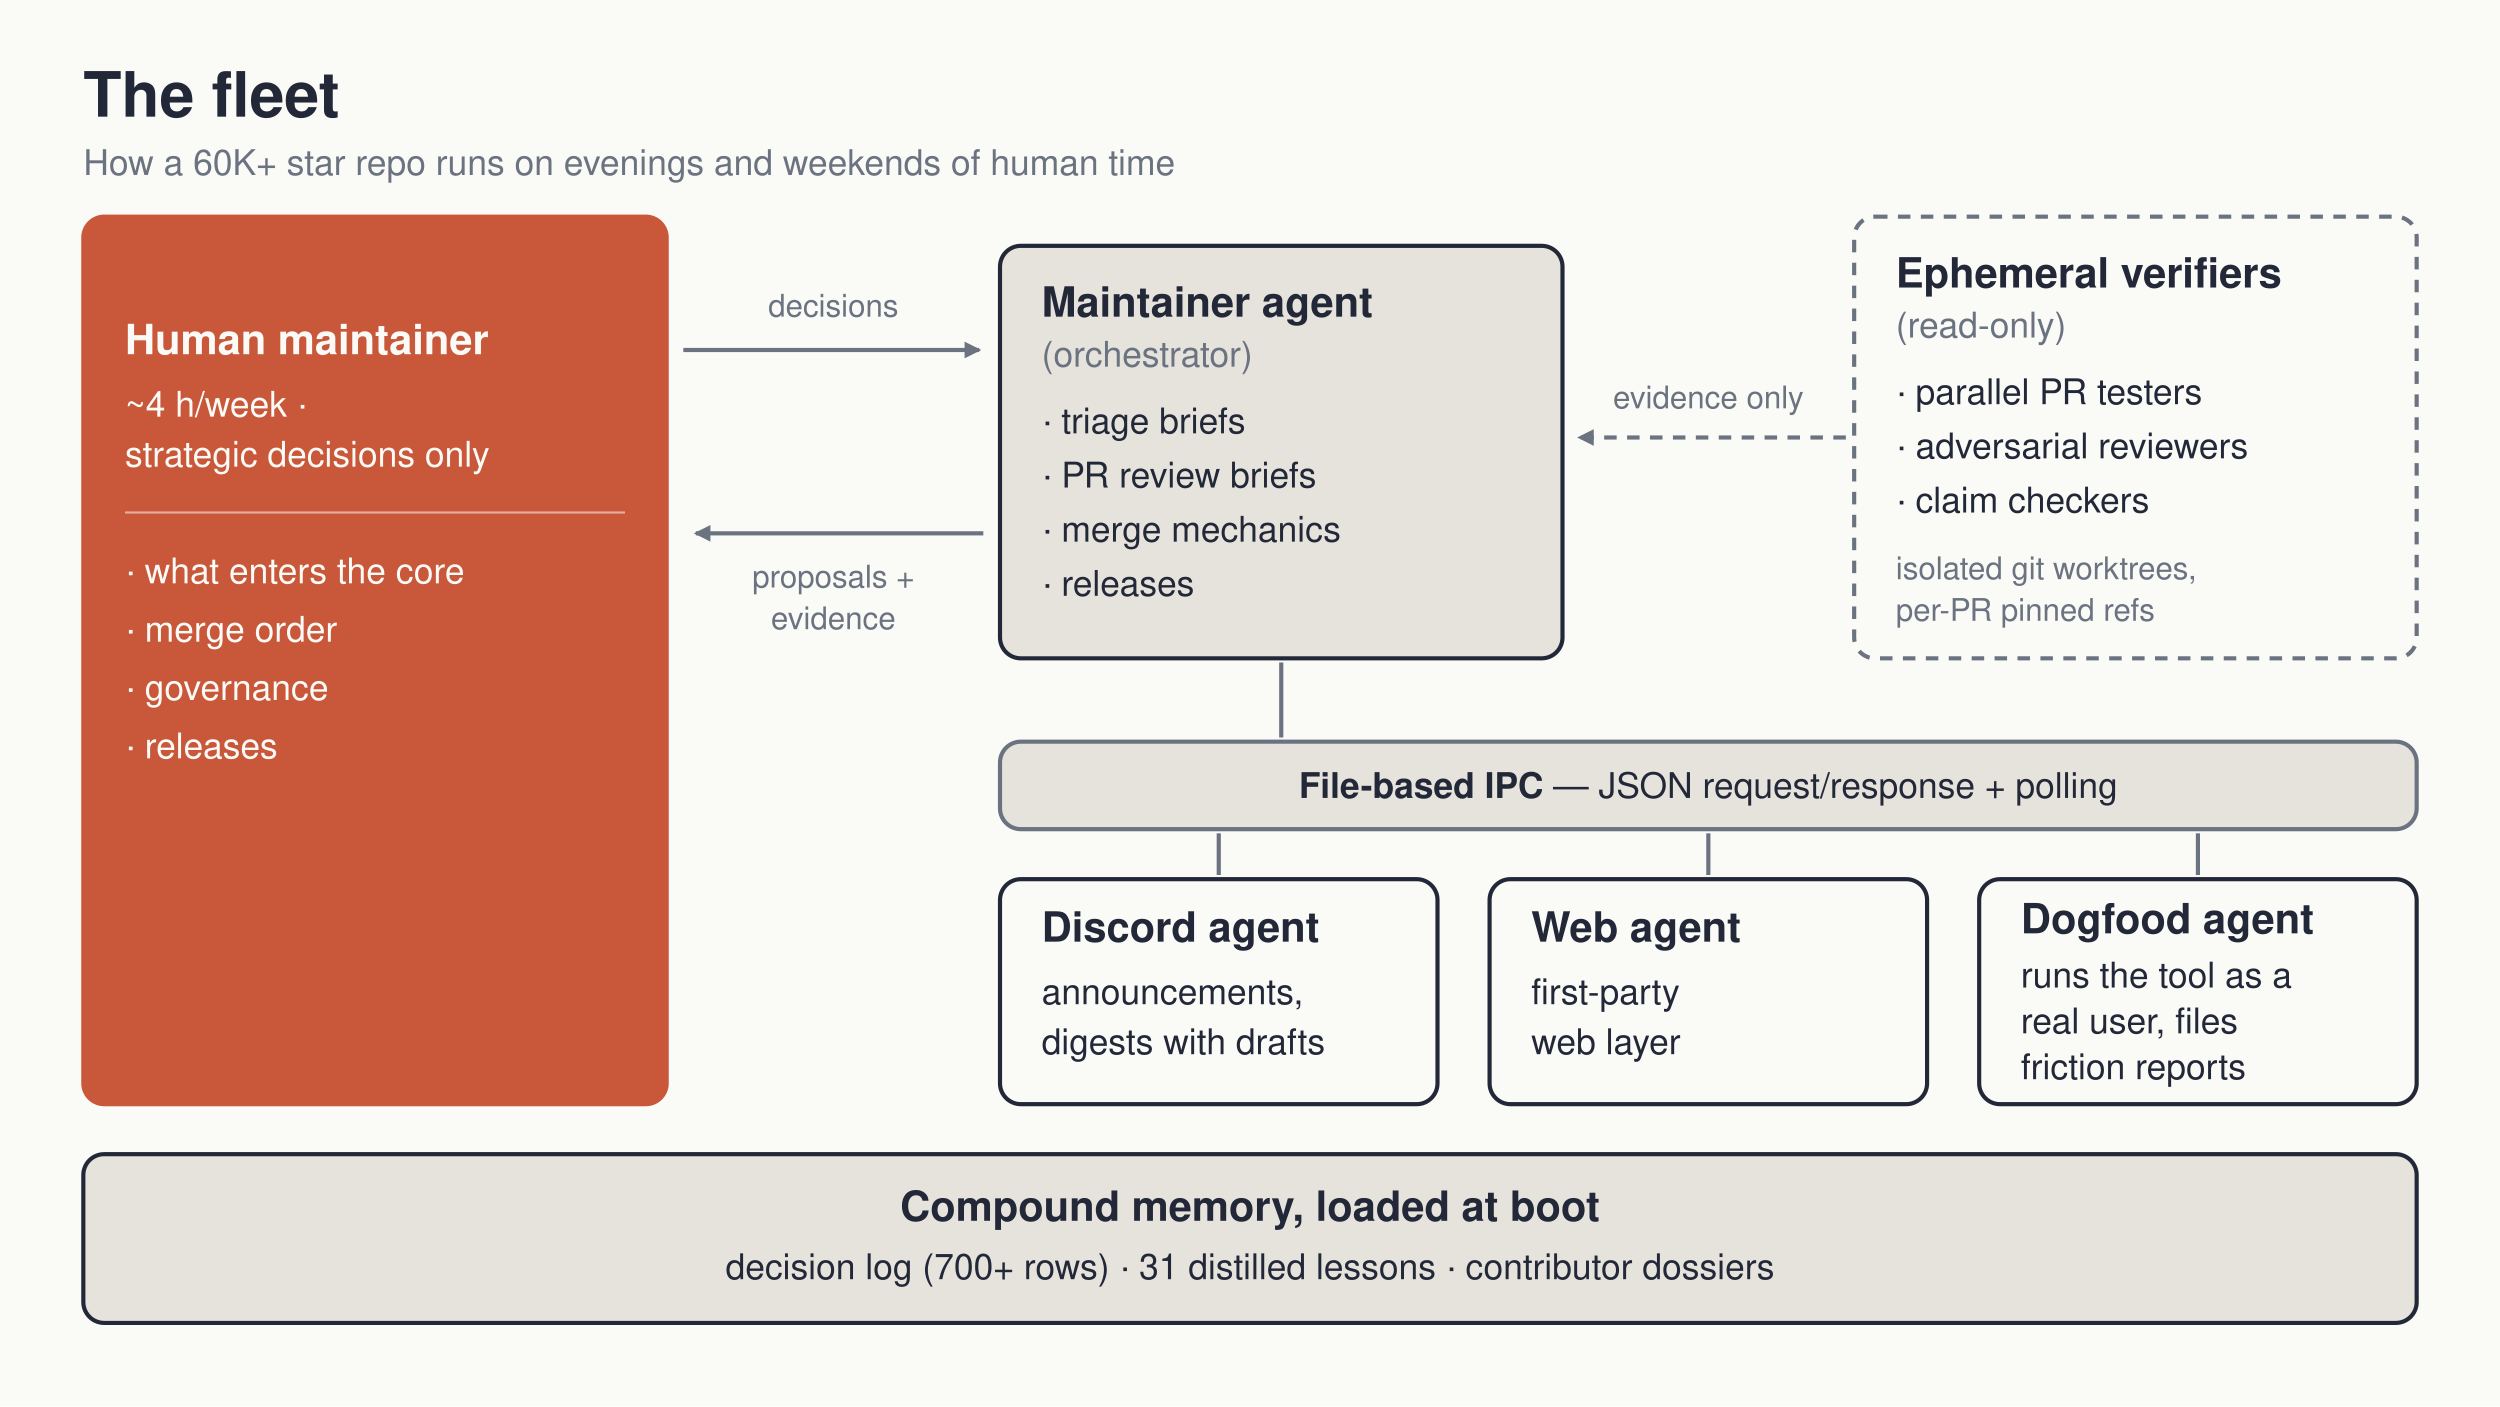
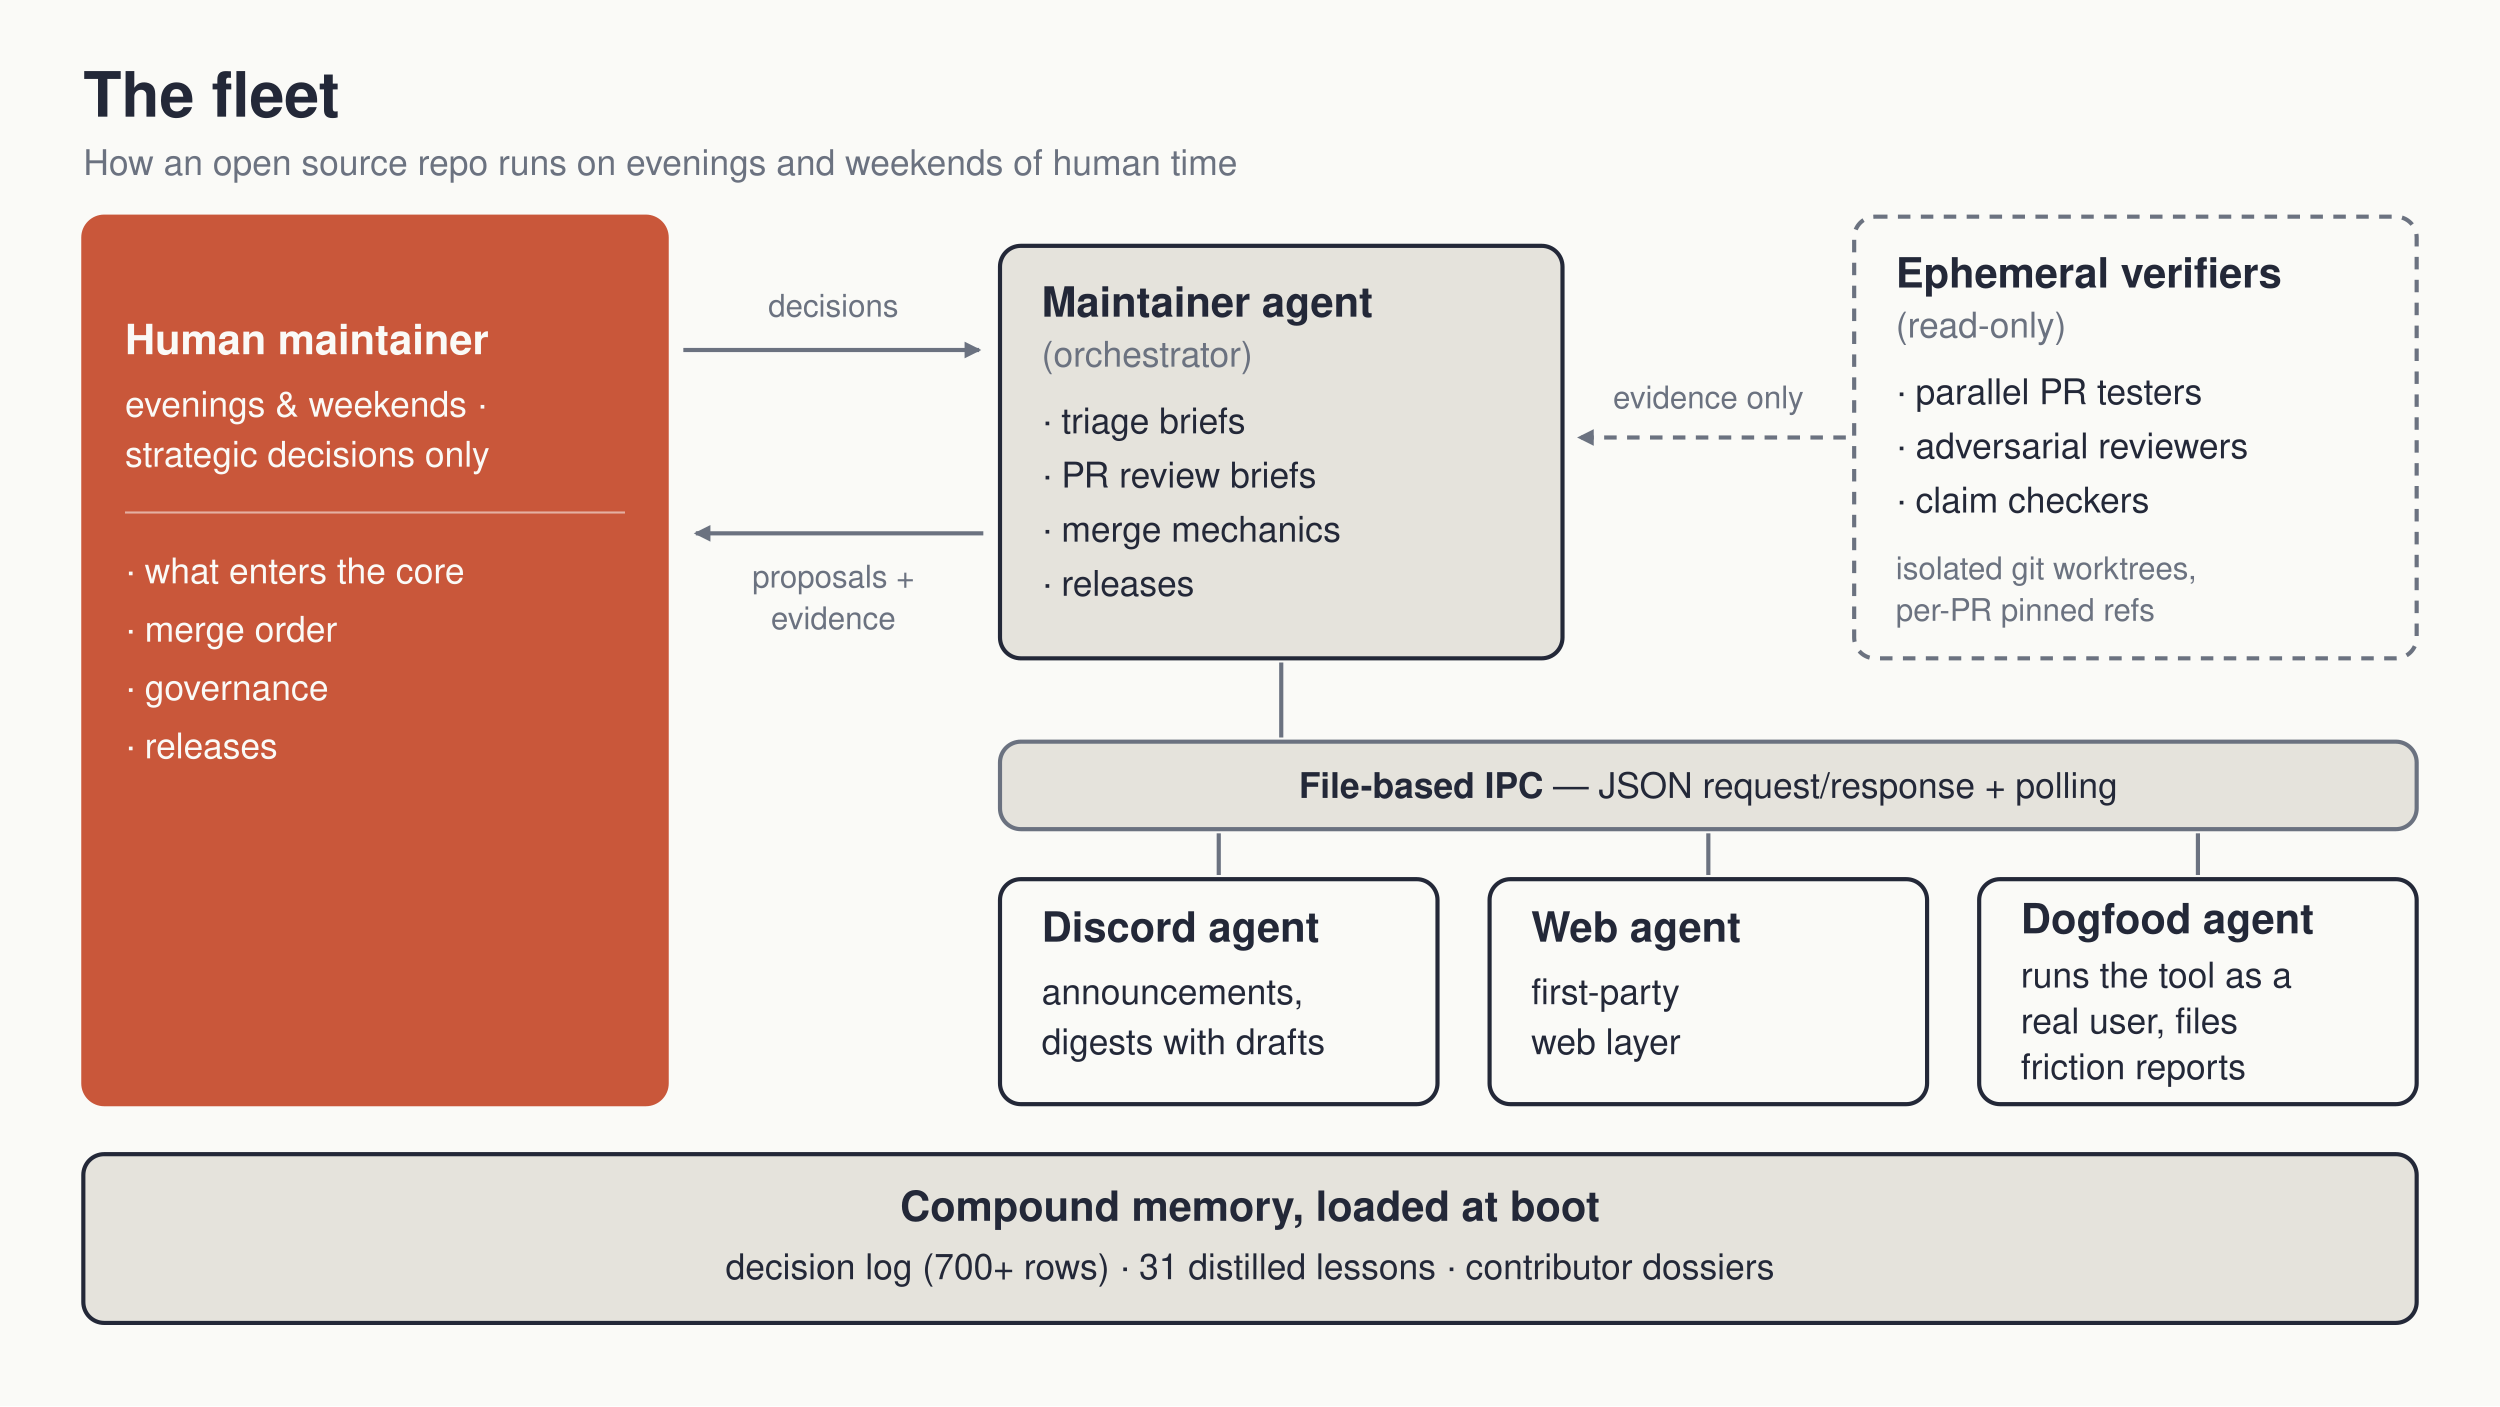
<svg xmlns="http://www.w3.org/2000/svg" viewBox="0 0 1200 675" font-family="Helvetica, Arial, sans-serif">
  <defs>
    <marker id="arrow" markerWidth="8" markerHeight="8" refX="7" refY="4" orient="auto" markerUnits="userSpaceOnUse">
      <path d="M0,0 L8,4 L0,8 Z" fill="#6B7280" />
    </marker>
  </defs>
  <rect x="0" y="0" width="1200" height="675" fill="#FAFAF7" />
  <text x="40" y="56" font-size="30" font-weight="bold" fill="#232838">The fleet</text>
-   <text x="40" y="84" font-size="17" fill="#6B7280">How a 60K+ star repo runs on evenings and weekends of human time</text>
+   <text x="40" y="84" font-size="17" fill="#6B7280">How an open source repo runs on evenings and weekends of human time</text>
  <rect x="40" y="104" width="280" height="426" rx="10" fill="#C9573A" stroke="#C9573A" stroke-width="2" />
  <text x="60" y="170" font-size="20" font-weight="bold" fill="#FAFAF7">Human maintainer</text>
-   <text x="60" y="200" font-size="17" fill="#FAFAF7">~4 h/week ·</text>
+   <text x="60" y="200" font-size="17" fill="#FAFAF7">evenings &amp; weekends ·</text>
  <text x="60" y="224" font-size="17" fill="#FAFAF7">strategic decisions only</text>
  <line x1="60" y1="246" x2="300" y2="246" stroke="#FAFAF7" stroke-width="1" opacity="0.55" />
  <text x="60" y="280" font-size="17" fill="#FAFAF7">· what enters the core</text>
  <text x="60" y="308" font-size="17" fill="#FAFAF7">· merge order</text>
  <text x="60" y="336" font-size="17" fill="#FAFAF7">· governance</text>
  <text x="60" y="364" font-size="17" fill="#FAFAF7">· releases</text>
  <line x1="328" y1="168" x2="470" y2="168" stroke="#6B7280" stroke-width="2" marker-end="url(#arrow)" />
  <text x="400" y="152" font-size="15" fill="#6B7280" text-anchor="middle">decisions</text>
  <line x1="472" y1="256" x2="334" y2="256" stroke="#6B7280" stroke-width="2" marker-end="url(#arrow)" />
  <text x="400" y="282" font-size="15" fill="#6B7280" text-anchor="middle">proposals +</text>
  <text x="400" y="302" font-size="15" fill="#6B7280" text-anchor="middle">evidence</text>
  <rect x="480" y="118" width="270" height="198" rx="10" fill="#E5E3DC" stroke="#232838" stroke-width="2" />
  <text x="500" y="152" font-size="20" font-weight="bold" fill="#232838">Maintainer agent</text>
  <text x="500" y="176" font-size="17" fill="#6B7280">(orchestrator)</text>
  <text x="500" y="208" font-size="17" fill="#232838">· triage briefs</text>
  <text x="500" y="234" font-size="17" fill="#232838">· PR review briefs</text>
  <text x="500" y="260" font-size="17" fill="#232838">· merge mechanics</text>
  <text x="500" y="286" font-size="17" fill="#232838">· releases</text>
  <rect x="890" y="104" width="270" height="212" rx="10" fill="none" stroke="#6B7280" stroke-width="2" stroke-dasharray="6 5" />
  <text x="910" y="138" font-size="20" font-weight="bold" fill="#232838">Ephemeral verifiers</text>
  <text x="910" y="162" font-size="17" fill="#6B7280">(read-only)</text>
  <text x="910" y="194" font-size="17" fill="#232838">· parallel PR testers</text>
  <text x="910" y="220" font-size="17" fill="#232838">· adversarial reviewers</text>
  <text x="910" y="246" font-size="17" fill="#232838">· claim checkers</text>
  <text x="910" y="278" font-size="15" fill="#6B7280">isolated git worktrees,</text>
  <text x="910" y="298" font-size="15" fill="#6B7280">per-PR pinned refs</text>
  <line x1="886" y1="210" x2="758" y2="210" stroke="#6B7280" stroke-width="2" stroke-dasharray="6 5" marker-end="url(#arrow)" />
  <text x="820" y="196" font-size="15" fill="#6B7280" text-anchor="middle">evidence only</text>
  <line x1="615" y1="318" x2="615" y2="354" stroke="#6B7280" stroke-width="2" />
  <rect x="480" y="356" width="680" height="42" rx="10" fill="#E5E3DC" stroke="#6B7280" stroke-width="2" />
  <text x="820" y="383" font-size="17" fill="#232838" text-anchor="middle">
    <tspan font-weight="bold">File-based IPC</tspan> — JSON request/response + polling</text>
  <line x1="585" y1="400" x2="585" y2="420" stroke="#6B7280" stroke-width="2" />
  <line x1="820" y1="400" x2="820" y2="420" stroke="#6B7280" stroke-width="2" />
  <line x1="1055" y1="400" x2="1055" y2="420" stroke="#6B7280" stroke-width="2" />
  <rect x="480" y="422" width="210" height="108" rx="10" fill="#FAFAF7" stroke="#232838" stroke-width="2" />
  <text x="500" y="452" font-size="20" font-weight="bold" fill="#232838">Discord agent</text>
  <text x="500" y="482" font-size="17" fill="#232838">announcements,</text>
  <text x="500" y="506" font-size="17" fill="#232838">digests with drafts</text>
  <rect x="715" y="422" width="210" height="108" rx="10" fill="#FAFAF7" stroke="#232838" stroke-width="2" />
  <text x="735" y="452" font-size="20" font-weight="bold" fill="#232838">Web agent</text>
  <text x="735" y="482" font-size="17" fill="#232838">first-party</text>
  <text x="735" y="506" font-size="17" fill="#232838">web layer</text>
  <rect x="950" y="422" width="210" height="108" rx="10" fill="#FAFAF7" stroke="#232838" stroke-width="2" />
  <text x="970" y="448" font-size="20" font-weight="bold" fill="#232838">Dogfood agent</text>
  <text x="970" y="474" font-size="17" fill="#232838">runs the tool as a</text>
  <text x="970" y="496" font-size="17" fill="#232838">real user, files</text>
  <text x="970" y="518" font-size="17" fill="#232838">friction reports</text>
  <rect x="40" y="554" width="1120" height="81" rx="10" fill="#E5E3DC" stroke="#232838" stroke-width="2" />
  <text x="600" y="586" font-size="20" font-weight="bold" fill="#232838" text-anchor="middle">Compound memory, loaded at boot</text>
  <text x="600" y="614" font-size="17" fill="#232838" text-anchor="middle">decision log (700+ rows) · 31 distilled lessons · contributor dossiers</text>
</svg>
